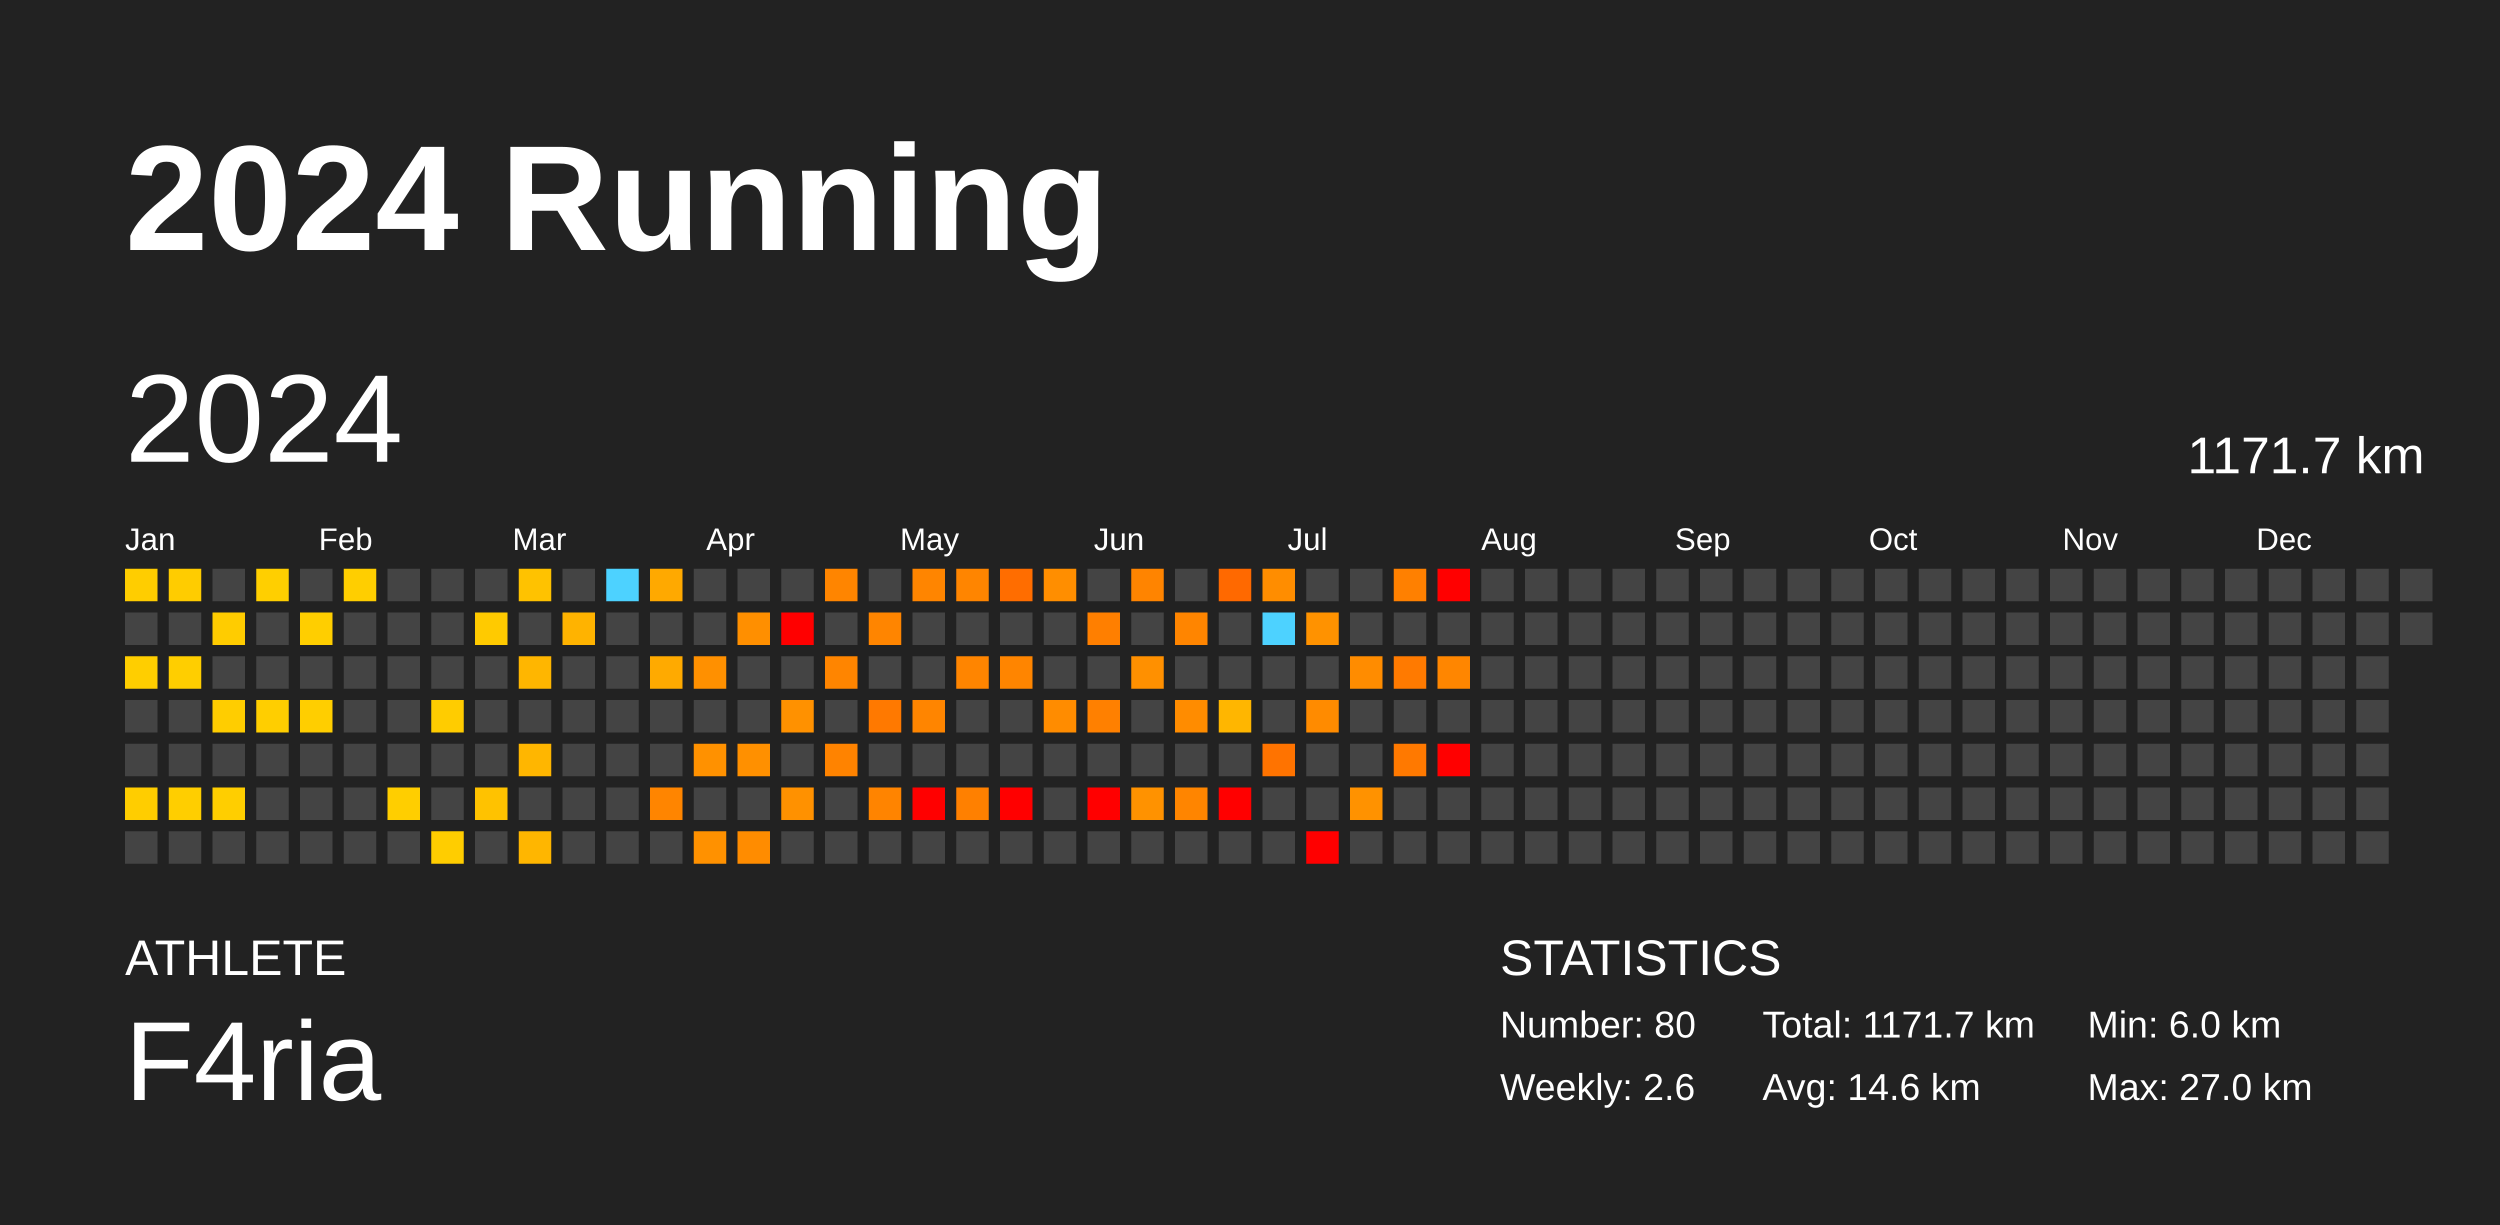
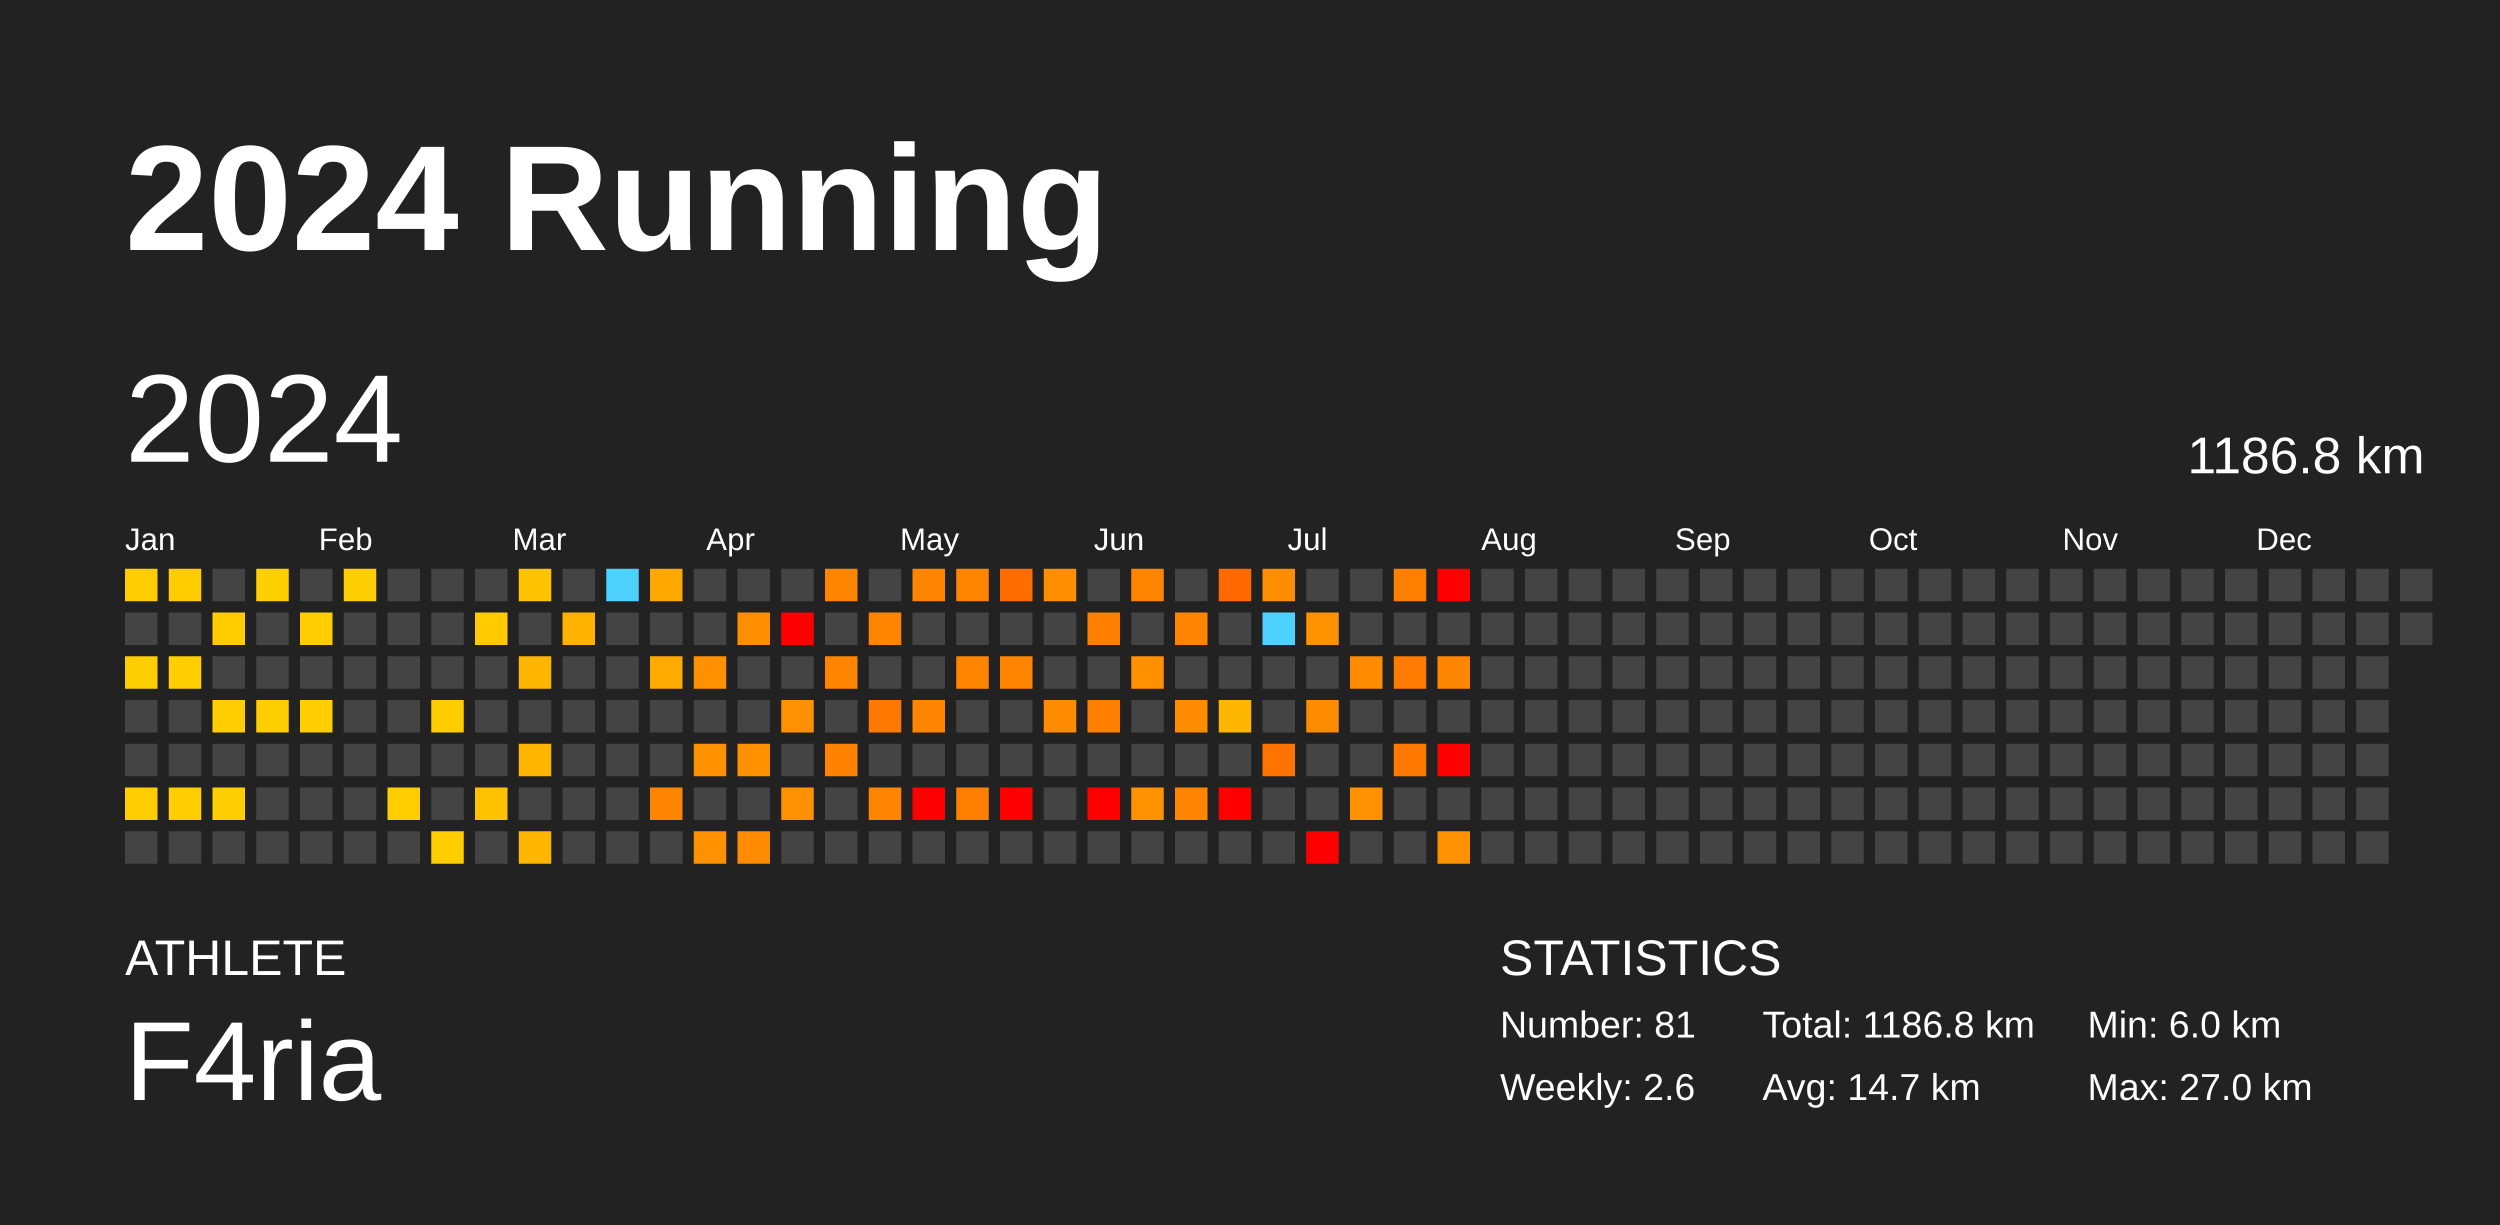
<svg xmlns="http://www.w3.org/2000/svg" baseProfile="full" height="98mm" version="1.1" viewBox="0,0,200,98" width="200mm">
  <defs />
  <rect fill="#222222" height="98" width="200" x="0" y="0" />
  <text fill="#FFFFFF" style="font-size:12px; font-family:Arial; font-weight:bold;" x="10" y="20">2024 Running</text>
  <text fill="#FFFFFF" style="font-size:4px; font-family:Arial" x="10" y="78">ATHLETE</text>
  <text fill="#FFFFFF" style="font-size:9px; font-family:Arial" x="10" y="88">F4ria</text>
  <text fill="#FFFFFF" style="font-size:4px; font-family:Arial" x="120" y="78">STATISTICS</text>
-   <text fill="#FFFFFF" style="font-size:3px; font-family:Arial" x="120" y="83">Number: 80</text>
+   <text fill="#FFFFFF" style="font-size:3px; font-family:Arial" x="120" y="83">Number: 81</text>
  <text fill="#FFFFFF" style="font-size:3px; font-family:Arial" x="120" y="88">Weekly: 2.6</text>
-   <text fill="#FFFFFF" style="font-size:3px; font-family:Arial" x="141" y="83">Total: 1171.7 km</text>
-   <text fill="#FFFFFF" style="font-size:3px; font-family:Arial" x="141" y="88">Avg: 14.6 km</text>
+   <text fill="#FFFFFF" style="font-size:3px; font-family:Arial" x="141" y="83">Total: 1186.8 km</text>
+   <text fill="#FFFFFF" style="font-size:3px; font-family:Arial" x="141" y="88">Avg: 14.7 km</text>
  <text fill="#FFFFFF" style="font-size:3px; font-family:Arial" x="167" y="83">Min: 6.0 km</text>
  <text fill="#FFFFFF" style="font-size:3px; font-family:Arial" x="167" y="88">Max: 27.0 km</text>
  <text dominant-baseline="hanging" fill="#FFFFFF" style="font-size:10.0px; font-family:Arial;" x="10" y="30">2024</text>
-   <text dominant-baseline="hanging" fill="#FFFFFF" style="font-size:4.125px; font-family:Arial;" x="175" y="35">1171.7 km</text>
+   <text dominant-baseline="hanging" fill="#FFFFFF" style="font-size:4.125px; font-family:Arial;" x="175" y="35">1186.8 km</text>
  <text fill="#FFFFFF" style="font-size:2.5px; font-family:Arial" x="10.0" y="44">Jan</text>
  <text fill="#FFFFFF" style="font-size:2.5px; font-family:Arial" x="25.5" y="44">Feb</text>
  <text fill="#FFFFFF" style="font-size:2.5px; font-family:Arial" x="41.0" y="44">Mar</text>
  <text fill="#FFFFFF" style="font-size:2.5px; font-family:Arial" x="56.5" y="44">Apr</text>
  <text fill="#FFFFFF" style="font-size:2.5px; font-family:Arial" x="72.0" y="44">May</text>
  <text fill="#FFFFFF" style="font-size:2.5px; font-family:Arial" x="87.5" y="44">Jun</text>
  <text fill="#FFFFFF" style="font-size:2.5px; font-family:Arial" x="103.0" y="44">Jul</text>
  <text fill="#FFFFFF" style="font-size:2.5px; font-family:Arial" x="118.5" y="44">Aug</text>
  <text fill="#FFFFFF" style="font-size:2.5px; font-family:Arial" x="134.0" y="44">Sep</text>
  <text fill="#FFFFFF" style="font-size:2.5px; font-family:Arial" x="149.5" y="44">Oct</text>
  <text fill="#FFFFFF" style="font-size:2.5px; font-family:Arial" x="165.0" y="44">Nov</text>
  <text fill="#FFFFFF" style="font-size:2.5px; font-family:Arial" x="180.5" y="44">Dec</text>
  <rect fill="#ffcd00" height="2.6" width="2.6" x="10.0" y="45.5" />
  <rect fill="#444444" height="2.6" width="2.6" x="10.0" y="49.0" />
  <rect fill="#ffce00" height="2.6" width="2.6" x="10.0" y="52.5" />
  <rect fill="#444444" height="2.6" width="2.6" x="10.0" y="56.0" />
  <rect fill="#444444" height="2.6" width="2.6" x="10.0" y="59.5" />
  <rect fill="#ffcd00" height="2.6" width="2.6" x="10.0" y="63.0" />
  <rect fill="#444444" height="2.6" width="2.6" x="10.0" y="66.5" />
  <rect fill="#ffcc00" height="2.6" width="2.6" x="13.5" y="45.5" />
  <rect fill="#444444" height="2.6" width="2.6" x="13.5" y="49.0" />
  <rect fill="#ffce00" height="2.6" width="2.6" x="13.5" y="52.5" />
  <rect fill="#444444" height="2.6" width="2.6" x="13.5" y="56.0" />
  <rect fill="#444444" height="2.6" width="2.6" x="13.5" y="59.5" />
  <rect fill="#ffce00" height="2.6" width="2.6" x="13.5" y="63.0" />
  <rect fill="#444444" height="2.6" width="2.6" x="13.5" y="66.5" />
  <rect fill="#444444" height="2.6" width="2.6" x="17.0" y="45.5" />
  <rect fill="#ffcc00" height="2.6" width="2.6" x="17.0" y="49.0" />
  <rect fill="#444444" height="2.6" width="2.6" x="17.0" y="52.5" />
  <rect fill="#ffcd00" height="2.6" width="2.6" x="17.0" y="56.0" />
  <rect fill="#444444" height="2.6" width="2.6" x="17.0" y="59.5" />
  <rect fill="#ffce00" height="2.6" width="2.6" x="17.0" y="63.0" />
  <rect fill="#444444" height="2.6" width="2.6" x="17.0" y="66.5" />
  <rect fill="#ffcf00" height="2.6" width="2.6" x="20.5" y="45.5" />
  <rect fill="#444444" height="2.6" width="2.6" x="20.5" y="49.0" />
  <rect fill="#444444" height="2.6" width="2.6" x="20.5" y="52.5" />
  <rect fill="#ffce00" height="2.6" width="2.6" x="20.5" y="56.0" />
  <rect fill="#444444" height="2.6" width="2.6" x="20.5" y="59.5" />
  <rect fill="#444444" height="2.6" width="2.6" x="20.5" y="63.0" />
  <rect fill="#444444" height="2.6" width="2.6" x="20.5" y="66.5" />
  <rect fill="#444444" height="2.6" width="2.6" x="24.0" y="45.5" />
  <rect fill="#ffce00" height="2.6" width="2.6" x="24.0" y="49.0" />
  <rect fill="#444444" height="2.6" width="2.6" x="24.0" y="52.5" />
  <rect fill="#ffce00" height="2.6" width="2.6" x="24.0" y="56.0" />
  <rect fill="#444444" height="2.6" width="2.6" x="24.0" y="59.5" />
  <rect fill="#444444" height="2.6" width="2.6" x="24.0" y="63.0" />
  <rect fill="#444444" height="2.6" width="2.6" x="24.0" y="66.5" />
  <rect fill="#ffce00" height="2.6" width="2.6" x="27.5" y="45.5" />
  <rect fill="#444444" height="2.6" width="2.6" x="27.5" y="49.0" />
  <rect fill="#444444" height="2.6" width="2.6" x="27.5" y="52.5" />
  <rect fill="#444444" height="2.6" width="2.6" x="27.5" y="56.0" />
  <rect fill="#444444" height="2.6" width="2.6" x="27.5" y="59.5" />
  <rect fill="#444444" height="2.6" width="2.6" x="27.5" y="63.0" />
  <rect fill="#444444" height="2.6" width="2.6" x="27.5" y="66.5" />
  <rect fill="#444444" height="2.6" width="2.6" x="31.0" y="45.5" />
  <rect fill="#444444" height="2.6" width="2.6" x="31.0" y="49.0" />
  <rect fill="#444444" height="2.6" width="2.6" x="31.0" y="52.5" />
  <rect fill="#444444" height="2.6" width="2.6" x="31.0" y="56.0" />
  <rect fill="#444444" height="2.6" width="2.6" x="31.0" y="59.5" />
  <rect fill="#ffce00" height="2.6" width="2.6" x="31.0" y="63.0" />
  <rect fill="#444444" height="2.6" width="2.6" x="31.0" y="66.5" />
  <rect fill="#444444" height="2.6" width="2.6" x="34.5" y="45.5" />
  <rect fill="#444444" height="2.6" width="2.6" x="34.5" y="49.0" />
  <rect fill="#444444" height="2.6" width="2.6" x="34.5" y="52.5" />
  <rect fill="#ffcc00" height="2.6" width="2.6" x="34.5" y="56.0" />
  <rect fill="#444444" height="2.6" width="2.6" x="34.5" y="59.5" />
  <rect fill="#444444" height="2.6" width="2.6" x="34.5" y="63.0" />
  <rect fill="#ffcd00" height="2.6" width="2.6" x="34.5" y="66.5" />
  <rect fill="#444444" height="2.6" width="2.6" x="38.0" y="45.5" />
  <rect fill="#ffca00" height="2.6" width="2.6" x="38.0" y="49.0" />
  <rect fill="#444444" height="2.6" width="2.6" x="38.0" y="52.5" />
  <rect fill="#444444" height="2.6" width="2.6" x="38.0" y="56.0" />
  <rect fill="#444444" height="2.6" width="2.6" x="38.0" y="59.5" />
  <rect fill="#ffc200" height="2.6" width="2.6" x="38.0" y="63.0" />
  <rect fill="#444444" height="2.6" width="2.6" x="38.0" y="66.5" />
  <rect fill="#ffc200" height="2.6" width="2.6" x="41.5" y="45.5" />
  <rect fill="#444444" height="2.6" width="2.6" x="41.5" y="49.0" />
  <rect fill="#ffb600" height="2.6" width="2.6" x="41.5" y="52.5" />
  <rect fill="#444444" height="2.6" width="2.6" x="41.5" y="56.0" />
  <rect fill="#ffb600" height="2.6" width="2.6" x="41.5" y="59.5" />
  <rect fill="#444444" height="2.6" width="2.6" x="41.5" y="63.0" />
  <rect fill="#ffb600" height="2.6" width="2.6" x="41.5" y="66.5" />
  <rect fill="#444444" height="2.6" width="2.6" x="45.0" y="45.5" />
  <rect fill="#ffb300" height="2.6" width="2.6" x="45.0" y="49.0" />
  <rect fill="#444444" height="2.6" width="2.6" x="45.0" y="52.5" />
  <rect fill="#444444" height="2.6" width="2.6" x="45.0" y="56.0" />
  <rect fill="#444444" height="2.6" width="2.6" x="45.0" y="59.5" />
  <rect fill="#444444" height="2.6" width="2.6" x="45.0" y="63.0" />
  <rect fill="#444444" height="2.6" width="2.6" x="45.0" y="66.5" />
  <rect fill="#4dd2ff" height="2.6" width="2.6" x="48.5" y="45.5" />
  <rect fill="#444444" height="2.6" width="2.6" x="48.5" y="49.0" />
  <rect fill="#444444" height="2.6" width="2.6" x="48.5" y="52.5" />
  <rect fill="#444444" height="2.6" width="2.6" x="48.5" y="56.0" />
  <rect fill="#444444" height="2.6" width="2.6" x="48.5" y="59.5" />
  <rect fill="#444444" height="2.6" width="2.6" x="48.5" y="63.0" />
  <rect fill="#444444" height="2.6" width="2.6" x="48.5" y="66.5" />
  <rect fill="#ffa900" height="2.6" width="2.6" x="52.0" y="45.5" />
  <rect fill="#444444" height="2.6" width="2.6" x="52.0" y="49.0" />
  <rect fill="#ffaa00" height="2.6" width="2.6" x="52.0" y="52.5" />
  <rect fill="#444444" height="2.6" width="2.6" x="52.0" y="56.0" />
  <rect fill="#444444" height="2.6" width="2.6" x="52.0" y="59.5" />
  <rect fill="#ff8500" height="2.6" width="2.6" x="52.0" y="63.0" />
  <rect fill="#444444" height="2.6" width="2.6" x="52.0" y="66.5" />
  <rect fill="#444444" height="2.6" width="2.6" x="55.5" y="45.5" />
  <rect fill="#444444" height="2.6" width="2.6" x="55.5" y="49.0" />
  <rect fill="#ff9000" height="2.6" width="2.6" x="55.5" y="52.5" />
  <rect fill="#444444" height="2.6" width="2.6" x="55.5" y="56.0" />
  <rect fill="#ff9100" height="2.6" width="2.6" x="55.5" y="59.5" />
  <rect fill="#444444" height="2.6" width="2.6" x="55.5" y="63.0" />
  <rect fill="#ff9100" height="2.6" width="2.6" x="55.5" y="66.5" />
  <rect fill="#444444" height="2.6" width="2.6" x="59.0" y="45.5" />
  <rect fill="#ff8f00" height="2.6" width="2.6" x="59.0" y="49.0" />
  <rect fill="#444444" height="2.6" width="2.6" x="59.0" y="52.5" />
  <rect fill="#444444" height="2.6" width="2.6" x="59.0" y="56.0" />
  <rect fill="#ff9000" height="2.6" width="2.6" x="59.0" y="59.5" />
  <rect fill="#444444" height="2.6" width="2.6" x="59.0" y="63.0" />
  <rect fill="#ff8c00" height="2.6" width="2.6" x="59.0" y="66.5" />
  <rect fill="#444444" height="2.6" width="2.6" x="62.5" y="45.5" />
  <rect fill="red" height="2.6" width="2.6" x="62.5" y="49.0" />
  <rect fill="#444444" height="2.6" width="2.6" x="62.5" y="52.5" />
  <rect fill="#ff9100" height="2.6" width="2.6" x="62.5" y="56.0" />
  <rect fill="#444444" height="2.6" width="2.6" x="62.5" y="59.5" />
  <rect fill="#ff9100" height="2.6" width="2.6" x="62.5" y="63.0" />
  <rect fill="#444444" height="2.6" width="2.6" x="62.5" y="66.5" />
  <rect fill="#ff8500" height="2.6" width="2.6" x="66.0" y="45.5" />
  <rect fill="#444444" height="2.6" width="2.6" x="66.0" y="49.0" />
  <rect fill="#ff8500" height="2.6" width="2.6" x="66.0" y="52.5" />
  <rect fill="#444444" height="2.6" width="2.6" x="66.0" y="56.0" />
  <rect fill="#ff8300" height="2.6" width="2.6" x="66.0" y="59.5" />
  <rect fill="#444444" height="2.6" width="2.6" x="66.0" y="63.0" />
  <rect fill="#444444" height="2.6" width="2.6" x="66.0" y="66.5" />
  <rect fill="#444444" height="2.6" width="2.6" x="69.5" y="45.5" />
  <rect fill="#ff8500" height="2.6" width="2.6" x="69.5" y="49.0" />
  <rect fill="#444444" height="2.6" width="2.6" x="69.5" y="52.5" />
  <rect fill="#ff7900" height="2.6" width="2.6" x="69.5" y="56.0" />
  <rect fill="#444444" height="2.6" width="2.6" x="69.5" y="59.5" />
  <rect fill="#ff8400" height="2.6" width="2.6" x="69.5" y="63.0" />
  <rect fill="#444444" height="2.6" width="2.6" x="69.5" y="66.5" />
  <rect fill="#ff8500" height="2.6" width="2.6" x="73.0" y="45.5" />
  <rect fill="#444444" height="2.6" width="2.6" x="73.0" y="49.0" />
  <rect fill="#444444" height="2.6" width="2.6" x="73.0" y="52.5" />
  <rect fill="#ff8500" height="2.6" width="2.6" x="73.0" y="56.0" />
  <rect fill="#444444" height="2.6" width="2.6" x="73.0" y="59.5" />
  <rect fill="red" height="2.6" width="2.6" x="73.0" y="63.0" />
  <rect fill="#444444" height="2.6" width="2.6" x="73.0" y="66.5" />
  <rect fill="#ff8500" height="2.6" width="2.6" x="76.5" y="45.5" />
  <rect fill="#444444" height="2.6" width="2.6" x="76.5" y="49.0" />
  <rect fill="#ff8500" height="2.6" width="2.6" x="76.5" y="52.5" />
  <rect fill="#444444" height="2.6" width="2.6" x="76.5" y="56.0" />
  <rect fill="#444444" height="2.6" width="2.6" x="76.5" y="59.5" />
  <rect fill="#ff8000" height="2.6" width="2.6" x="76.5" y="63.0" />
  <rect fill="#444444" height="2.6" width="2.6" x="76.5" y="66.5" />
  <rect fill="#ff6d00" height="2.6" width="2.6" x="80.0" y="45.5" />
  <rect fill="#444444" height="2.6" width="2.6" x="80.0" y="49.0" />
  <rect fill="#ff8500" height="2.6" width="2.6" x="80.0" y="52.5" />
  <rect fill="#444444" height="2.6" width="2.6" x="80.0" y="56.0" />
  <rect fill="#444444" height="2.6" width="2.6" x="80.0" y="59.5" />
  <rect fill="red" height="2.6" width="2.6" x="80.0" y="63.0" />
  <rect fill="#444444" height="2.6" width="2.6" x="80.0" y="66.5" />
  <rect fill="#ff8e00" height="2.6" width="2.6" x="83.5" y="45.5" />
  <rect fill="#444444" height="2.6" width="2.6" x="83.5" y="49.0" />
  <rect fill="#444444" height="2.6" width="2.6" x="83.5" y="52.5" />
  <rect fill="#ff8c00" height="2.6" width="2.6" x="83.5" y="56.0" />
  <rect fill="#444444" height="2.6" width="2.6" x="83.5" y="59.5" />
  <rect fill="#444444" height="2.6" width="2.6" x="83.5" y="63.0" />
  <rect fill="#444444" height="2.6" width="2.6" x="83.5" y="66.5" />
  <rect fill="#444444" height="2.6" width="2.6" x="87.0" y="45.5" />
  <rect fill="#ff7f00" height="2.6" width="2.6" x="87.0" y="49.0" />
  <rect fill="#444444" height="2.6" width="2.6" x="87.0" y="52.5" />
  <rect fill="#ff8000" height="2.6" width="2.6" x="87.0" y="56.0" />
  <rect fill="#444444" height="2.6" width="2.6" x="87.0" y="59.5" />
  <rect fill="red" height="2.6" width="2.6" x="87.0" y="63.0" />
  <rect fill="#444444" height="2.6" width="2.6" x="87.0" y="66.5" />
  <rect fill="#ff8400" height="2.6" width="2.6" x="90.5" y="45.5" />
  <rect fill="#444444" height="2.6" width="2.6" x="90.5" y="49.0" />
  <rect fill="#ff9000" height="2.6" width="2.6" x="90.5" y="52.5" />
  <rect fill="#444444" height="2.6" width="2.6" x="90.5" y="56.0" />
  <rect fill="#444444" height="2.6" width="2.6" x="90.5" y="59.5" />
  <rect fill="#ff9200" height="2.6" width="2.6" x="90.5" y="63.0" />
  <rect fill="#444444" height="2.6" width="2.6" x="90.5" y="66.5" />
  <rect fill="#444444" height="2.6" width="2.6" x="94.0" y="45.5" />
  <rect fill="#ff8500" height="2.6" width="2.6" x="94.0" y="49.0" />
  <rect fill="#444444" height="2.6" width="2.6" x="94.0" y="52.5" />
  <rect fill="#ff8c00" height="2.6" width="2.6" x="94.0" y="56.0" />
  <rect fill="#444444" height="2.6" width="2.6" x="94.0" y="59.5" />
  <rect fill="#ff8500" height="2.6" width="2.6" x="94.0" y="63.0" />
  <rect fill="#444444" height="2.6" width="2.6" x="94.0" y="66.5" />
  <rect fill="#ff6900" height="2.6" width="2.6" x="97.5" y="45.5" />
  <rect fill="#444444" height="2.6" width="2.6" x="97.5" y="49.0" />
  <rect fill="#444444" height="2.6" width="2.6" x="97.5" y="52.5" />
  <rect fill="#ffb600" height="2.6" width="2.6" x="97.5" y="56.0" />
  <rect fill="#444444" height="2.6" width="2.6" x="97.5" y="59.5" />
  <rect fill="red" height="2.6" width="2.6" x="97.5" y="63.0" />
  <rect fill="#444444" height="2.6" width="2.6" x="97.5" y="66.5" />
  <rect fill="#ff8d00" height="2.6" width="2.6" x="101.0" y="45.5" />
  <rect fill="#4dd2ff" height="2.6" width="2.6" x="101.0" y="49.0" />
  <rect fill="#444444" height="2.6" width="2.6" x="101.0" y="52.5" />
  <rect fill="#444444" height="2.6" width="2.6" x="101.0" y="56.0" />
  <rect fill="#ff7300" height="2.6" width="2.6" x="101.0" y="59.5" />
  <rect fill="#444444" height="2.6" width="2.6" x="101.0" y="63.0" />
  <rect fill="#444444" height="2.6" width="2.6" x="101.0" y="66.5" />
  <rect fill="#444444" height="2.6" width="2.6" x="104.5" y="45.5" />
  <rect fill="#ff9200" height="2.6" width="2.6" x="104.5" y="49.0" />
  <rect fill="#444444" height="2.6" width="2.6" x="104.5" y="52.5" />
  <rect fill="#ff8b00" height="2.6" width="2.6" x="104.5" y="56.0" />
  <rect fill="#444444" height="2.6" width="2.6" x="104.5" y="59.5" />
  <rect fill="#444444" height="2.6" width="2.6" x="104.5" y="63.0" />
  <rect fill="red" height="2.6" width="2.6" x="104.5" y="66.5" />
  <rect fill="#444444" height="2.6" width="2.6" x="108.0" y="45.5" />
  <rect fill="#444444" height="2.6" width="2.6" x="108.0" y="49.0" />
  <rect fill="#ff8c00" height="2.6" width="2.6" x="108.0" y="52.5" />
  <rect fill="#444444" height="2.6" width="2.6" x="108.0" y="56.0" />
  <rect fill="#444444" height="2.6" width="2.6" x="108.0" y="59.5" />
  <rect fill="#ff9200" height="2.6" width="2.6" x="108.0" y="63.0" />
  <rect fill="#444444" height="2.6" width="2.6" x="108.0" y="66.5" />
  <rect fill="#ff8000" height="2.6" width="2.6" x="111.5" y="45.5" />
  <rect fill="#444444" height="2.6" width="2.6" x="111.5" y="49.0" />
  <rect fill="#ff7a00" height="2.6" width="2.6" x="111.5" y="52.5" />
  <rect fill="#444444" height="2.6" width="2.6" x="111.5" y="56.0" />
  <rect fill="#ff7900" height="2.6" width="2.6" x="111.5" y="59.5" />
  <rect fill="#444444" height="2.6" width="2.6" x="111.5" y="63.0" />
  <rect fill="#444444" height="2.6" width="2.6" x="111.5" y="66.5" />
  <rect fill="red" height="2.6" width="2.6" x="115.0" y="45.5" />
  <rect fill="#444444" height="2.6" width="2.6" x="115.0" y="49.0" />
  <rect fill="#ff8600" height="2.6" width="2.6" x="115.0" y="52.5" />
  <rect fill="#444444" height="2.6" width="2.6" x="115.0" y="56.0" />
  <rect fill="red" height="2.6" width="2.6" x="115.0" y="59.5" />
  <rect fill="#444444" height="2.6" width="2.6" x="115.0" y="63.0" />
-   <rect fill="#444444" height="2.6" width="2.6" x="115.0" y="66.5" />
+   <rect fill="#ff9100" height="2.6" width="2.6" x="115.0" y="66.5" />
  <rect fill="#444444" height="2.6" width="2.6" x="118.5" y="45.5" />
  <rect fill="#444444" height="2.6" width="2.6" x="118.5" y="49.0" />
  <rect fill="#444444" height="2.6" width="2.6" x="118.5" y="52.5" />
  <rect fill="#444444" height="2.6" width="2.6" x="118.5" y="56.0" />
  <rect fill="#444444" height="2.6" width="2.6" x="118.5" y="59.5" />
  <rect fill="#444444" height="2.6" width="2.6" x="118.5" y="63.0" />
  <rect fill="#444444" height="2.6" width="2.6" x="118.5" y="66.5" />
  <rect fill="#444444" height="2.6" width="2.6" x="122.0" y="45.5" />
  <rect fill="#444444" height="2.6" width="2.6" x="122.0" y="49.0" />
  <rect fill="#444444" height="2.6" width="2.6" x="122.0" y="52.5" />
  <rect fill="#444444" height="2.6" width="2.6" x="122.0" y="56.0" />
  <rect fill="#444444" height="2.6" width="2.6" x="122.0" y="59.5" />
  <rect fill="#444444" height="2.6" width="2.6" x="122.0" y="63.0" />
  <rect fill="#444444" height="2.6" width="2.6" x="122.0" y="66.5" />
  <rect fill="#444444" height="2.6" width="2.6" x="125.5" y="45.5" />
  <rect fill="#444444" height="2.6" width="2.6" x="125.5" y="49.0" />
  <rect fill="#444444" height="2.6" width="2.6" x="125.5" y="52.5" />
  <rect fill="#444444" height="2.6" width="2.6" x="125.5" y="56.0" />
  <rect fill="#444444" height="2.6" width="2.6" x="125.5" y="59.5" />
  <rect fill="#444444" height="2.6" width="2.6" x="125.5" y="63.0" />
  <rect fill="#444444" height="2.6" width="2.6" x="125.5" y="66.5" />
  <rect fill="#444444" height="2.6" width="2.6" x="129.0" y="45.5" />
  <rect fill="#444444" height="2.6" width="2.6" x="129.0" y="49.0" />
  <rect fill="#444444" height="2.6" width="2.6" x="129.0" y="52.5" />
  <rect fill="#444444" height="2.6" width="2.6" x="129.0" y="56.0" />
  <rect fill="#444444" height="2.6" width="2.6" x="129.0" y="59.5" />
  <rect fill="#444444" height="2.6" width="2.6" x="129.0" y="63.0" />
  <rect fill="#444444" height="2.6" width="2.6" x="129.0" y="66.5" />
  <rect fill="#444444" height="2.6" width="2.6" x="132.5" y="45.5" />
  <rect fill="#444444" height="2.6" width="2.6" x="132.5" y="49.0" />
  <rect fill="#444444" height="2.6" width="2.6" x="132.5" y="52.5" />
  <rect fill="#444444" height="2.6" width="2.6" x="132.5" y="56.0" />
  <rect fill="#444444" height="2.6" width="2.6" x="132.5" y="59.5" />
  <rect fill="#444444" height="2.6" width="2.6" x="132.5" y="63.0" />
  <rect fill="#444444" height="2.6" width="2.6" x="132.5" y="66.5" />
  <rect fill="#444444" height="2.6" width="2.6" x="136.0" y="45.5" />
  <rect fill="#444444" height="2.6" width="2.6" x="136.0" y="49.0" />
  <rect fill="#444444" height="2.6" width="2.6" x="136.0" y="52.5" />
  <rect fill="#444444" height="2.6" width="2.6" x="136.0" y="56.0" />
  <rect fill="#444444" height="2.6" width="2.6" x="136.0" y="59.5" />
  <rect fill="#444444" height="2.6" width="2.6" x="136.0" y="63.0" />
  <rect fill="#444444" height="2.6" width="2.6" x="136.0" y="66.5" />
  <rect fill="#444444" height="2.6" width="2.6" x="139.5" y="45.5" />
  <rect fill="#444444" height="2.6" width="2.6" x="139.5" y="49.0" />
  <rect fill="#444444" height="2.6" width="2.6" x="139.5" y="52.5" />
  <rect fill="#444444" height="2.6" width="2.6" x="139.5" y="56.0" />
  <rect fill="#444444" height="2.6" width="2.6" x="139.5" y="59.5" />
  <rect fill="#444444" height="2.6" width="2.6" x="139.5" y="63.0" />
  <rect fill="#444444" height="2.6" width="2.6" x="139.5" y="66.5" />
  <rect fill="#444444" height="2.6" width="2.6" x="143.0" y="45.5" />
  <rect fill="#444444" height="2.6" width="2.6" x="143.0" y="49.0" />
  <rect fill="#444444" height="2.6" width="2.6" x="143.0" y="52.5" />
  <rect fill="#444444" height="2.6" width="2.6" x="143.0" y="56.0" />
  <rect fill="#444444" height="2.6" width="2.6" x="143.0" y="59.5" />
  <rect fill="#444444" height="2.6" width="2.6" x="143.0" y="63.0" />
  <rect fill="#444444" height="2.6" width="2.6" x="143.0" y="66.5" />
  <rect fill="#444444" height="2.6" width="2.6" x="146.5" y="45.5" />
  <rect fill="#444444" height="2.6" width="2.6" x="146.5" y="49.0" />
  <rect fill="#444444" height="2.6" width="2.6" x="146.5" y="52.5" />
  <rect fill="#444444" height="2.6" width="2.6" x="146.5" y="56.0" />
  <rect fill="#444444" height="2.6" width="2.6" x="146.5" y="59.5" />
  <rect fill="#444444" height="2.6" width="2.6" x="146.5" y="63.0" />
  <rect fill="#444444" height="2.6" width="2.6" x="146.5" y="66.5" />
  <rect fill="#444444" height="2.6" width="2.6" x="150.0" y="45.5" />
  <rect fill="#444444" height="2.6" width="2.6" x="150.0" y="49.0" />
  <rect fill="#444444" height="2.6" width="2.6" x="150.0" y="52.5" />
  <rect fill="#444444" height="2.6" width="2.6" x="150.0" y="56.0" />
  <rect fill="#444444" height="2.6" width="2.6" x="150.0" y="59.5" />
  <rect fill="#444444" height="2.6" width="2.6" x="150.0" y="63.0" />
  <rect fill="#444444" height="2.6" width="2.6" x="150.0" y="66.5" />
  <rect fill="#444444" height="2.6" width="2.6" x="153.5" y="45.5" />
  <rect fill="#444444" height="2.6" width="2.6" x="153.5" y="49.0" />
  <rect fill="#444444" height="2.6" width="2.6" x="153.5" y="52.5" />
  <rect fill="#444444" height="2.6" width="2.6" x="153.5" y="56.0" />
  <rect fill="#444444" height="2.6" width="2.6" x="153.5" y="59.5" />
  <rect fill="#444444" height="2.6" width="2.6" x="153.5" y="63.0" />
  <rect fill="#444444" height="2.6" width="2.6" x="153.5" y="66.5" />
  <rect fill="#444444" height="2.6" width="2.6" x="157.0" y="45.5" />
  <rect fill="#444444" height="2.6" width="2.6" x="157.0" y="49.0" />
  <rect fill="#444444" height="2.6" width="2.6" x="157.0" y="52.5" />
  <rect fill="#444444" height="2.6" width="2.6" x="157.0" y="56.0" />
  <rect fill="#444444" height="2.6" width="2.6" x="157.0" y="59.5" />
  <rect fill="#444444" height="2.6" width="2.6" x="157.0" y="63.0" />
  <rect fill="#444444" height="2.6" width="2.6" x="157.0" y="66.5" />
  <rect fill="#444444" height="2.6" width="2.6" x="160.5" y="45.5" />
  <rect fill="#444444" height="2.6" width="2.6" x="160.5" y="49.0" />
  <rect fill="#444444" height="2.6" width="2.6" x="160.5" y="52.5" />
  <rect fill="#444444" height="2.6" width="2.6" x="160.5" y="56.0" />
  <rect fill="#444444" height="2.6" width="2.6" x="160.5" y="59.5" />
  <rect fill="#444444" height="2.6" width="2.6" x="160.5" y="63.0" />
  <rect fill="#444444" height="2.6" width="2.6" x="160.5" y="66.5" />
  <rect fill="#444444" height="2.6" width="2.6" x="164.0" y="45.5" />
  <rect fill="#444444" height="2.6" width="2.6" x="164.0" y="49.0" />
  <rect fill="#444444" height="2.6" width="2.6" x="164.0" y="52.5" />
  <rect fill="#444444" height="2.6" width="2.6" x="164.0" y="56.0" />
  <rect fill="#444444" height="2.6" width="2.6" x="164.0" y="59.5" />
  <rect fill="#444444" height="2.6" width="2.6" x="164.0" y="63.0" />
  <rect fill="#444444" height="2.6" width="2.6" x="164.0" y="66.5" />
  <rect fill="#444444" height="2.6" width="2.6" x="167.5" y="45.5" />
  <rect fill="#444444" height="2.6" width="2.6" x="167.5" y="49.0" />
  <rect fill="#444444" height="2.6" width="2.6" x="167.5" y="52.5" />
  <rect fill="#444444" height="2.6" width="2.6" x="167.5" y="56.0" />
  <rect fill="#444444" height="2.6" width="2.6" x="167.5" y="59.5" />
  <rect fill="#444444" height="2.6" width="2.6" x="167.5" y="63.0" />
  <rect fill="#444444" height="2.6" width="2.6" x="167.5" y="66.5" />
  <rect fill="#444444" height="2.6" width="2.6" x="171.0" y="45.5" />
  <rect fill="#444444" height="2.6" width="2.6" x="171.0" y="49.0" />
  <rect fill="#444444" height="2.6" width="2.6" x="171.0" y="52.5" />
  <rect fill="#444444" height="2.6" width="2.6" x="171.0" y="56.0" />
  <rect fill="#444444" height="2.6" width="2.6" x="171.0" y="59.5" />
  <rect fill="#444444" height="2.6" width="2.6" x="171.0" y="63.0" />
  <rect fill="#444444" height="2.6" width="2.6" x="171.0" y="66.5" />
  <rect fill="#444444" height="2.6" width="2.6" x="174.5" y="45.5" />
  <rect fill="#444444" height="2.6" width="2.6" x="174.5" y="49.0" />
  <rect fill="#444444" height="2.6" width="2.6" x="174.5" y="52.5" />
  <rect fill="#444444" height="2.6" width="2.6" x="174.5" y="56.0" />
  <rect fill="#444444" height="2.6" width="2.6" x="174.5" y="59.5" />
  <rect fill="#444444" height="2.6" width="2.6" x="174.5" y="63.0" />
  <rect fill="#444444" height="2.6" width="2.6" x="174.5" y="66.5" />
  <rect fill="#444444" height="2.6" width="2.6" x="178.0" y="45.5" />
  <rect fill="#444444" height="2.6" width="2.6" x="178.0" y="49.0" />
  <rect fill="#444444" height="2.6" width="2.6" x="178.0" y="52.5" />
  <rect fill="#444444" height="2.6" width="2.6" x="178.0" y="56.0" />
  <rect fill="#444444" height="2.6" width="2.6" x="178.0" y="59.5" />
  <rect fill="#444444" height="2.6" width="2.6" x="178.0" y="63.0" />
  <rect fill="#444444" height="2.6" width="2.6" x="178.0" y="66.5" />
  <rect fill="#444444" height="2.6" width="2.6" x="181.5" y="45.5" />
  <rect fill="#444444" height="2.6" width="2.6" x="181.5" y="49.0" />
  <rect fill="#444444" height="2.6" width="2.6" x="181.5" y="52.5" />
  <rect fill="#444444" height="2.6" width="2.6" x="181.5" y="56.0" />
  <rect fill="#444444" height="2.6" width="2.6" x="181.5" y="59.5" />
  <rect fill="#444444" height="2.6" width="2.6" x="181.5" y="63.0" />
  <rect fill="#444444" height="2.6" width="2.6" x="181.5" y="66.5" />
  <rect fill="#444444" height="2.6" width="2.6" x="185.0" y="45.5" />
  <rect fill="#444444" height="2.6" width="2.6" x="185.0" y="49.0" />
  <rect fill="#444444" height="2.6" width="2.6" x="185.0" y="52.5" />
  <rect fill="#444444" height="2.6" width="2.6" x="185.0" y="56.0" />
  <rect fill="#444444" height="2.6" width="2.6" x="185.0" y="59.5" />
  <rect fill="#444444" height="2.6" width="2.6" x="185.0" y="63.0" />
  <rect fill="#444444" height="2.6" width="2.6" x="185.0" y="66.5" />
  <rect fill="#444444" height="2.6" width="2.6" x="188.5" y="45.5" />
  <rect fill="#444444" height="2.6" width="2.6" x="188.5" y="49.0" />
  <rect fill="#444444" height="2.6" width="2.6" x="188.5" y="52.5" />
  <rect fill="#444444" height="2.6" width="2.6" x="188.5" y="56.0" />
  <rect fill="#444444" height="2.6" width="2.6" x="188.5" y="59.5" />
  <rect fill="#444444" height="2.6" width="2.6" x="188.5" y="63.0" />
  <rect fill="#444444" height="2.6" width="2.6" x="188.5" y="66.5" />
  <rect fill="#444444" height="2.6" width="2.6" x="192.0" y="45.5" />
  <rect fill="#444444" height="2.6" width="2.6" x="192.0" y="49.0" />
</svg>
